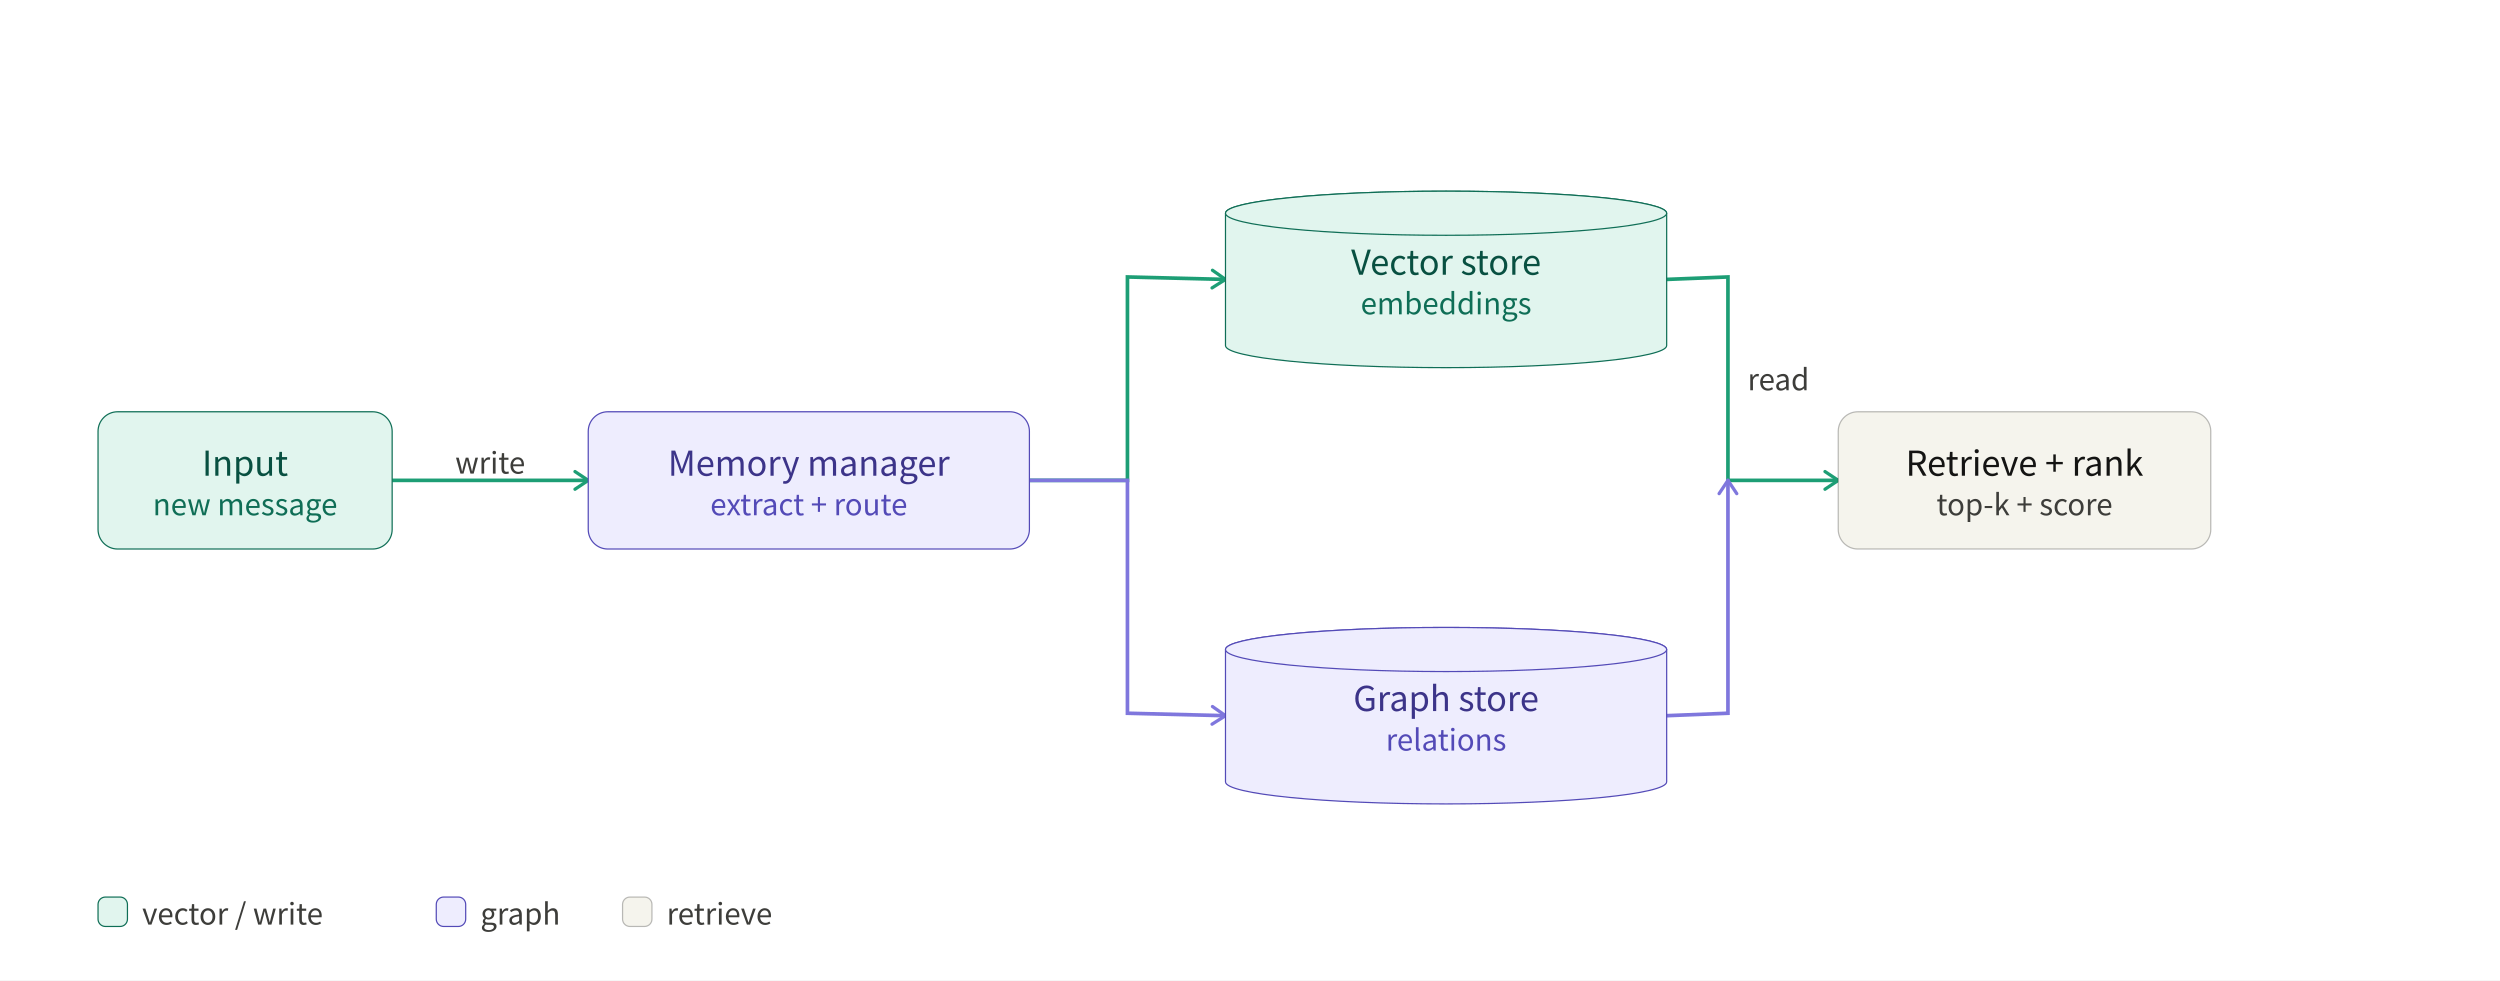
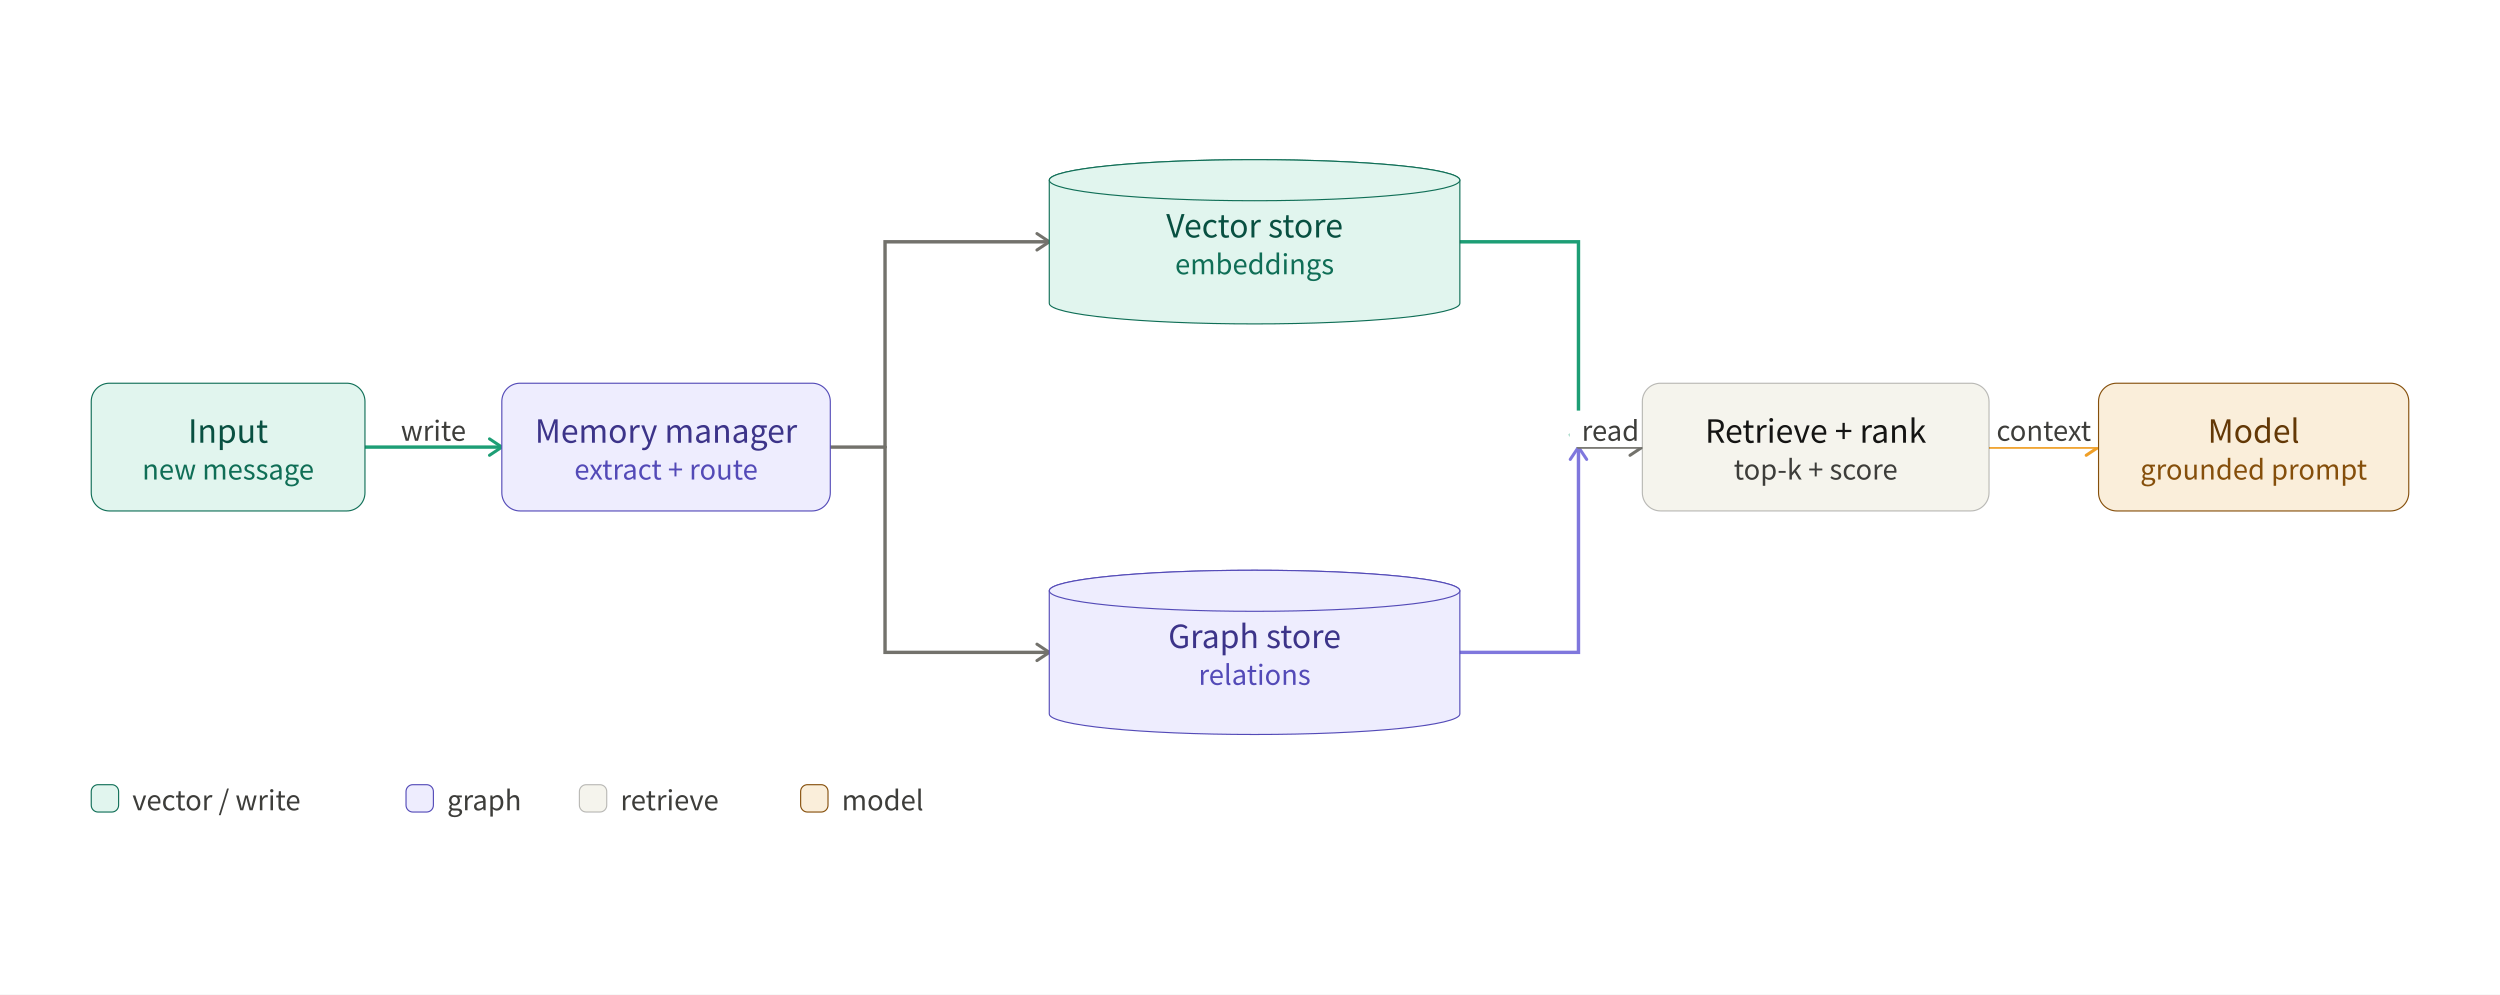
- <svg xmlns="http://www.w3.org/2000/svg" viewBox="0 0 1020 400" width="1020" height="400" role="img">
+ <svg xmlns="http://www.w3.org/2000/svg" viewBox="0 0 1096 436" width="1096" height="436" role="img">
  <style>text { font-family: 'Anthropic Sans', -apple-system, BlinkMacSystemFont, 'Segoe UI', 'PingFang SC', 'Microsoft YaHei', 'Hiragino Sans GB', 'Noto Sans CJK SC', sans-serif; }</style>
  <defs>
    <marker id="arrow" viewBox="0 0 10 10" refX="8" refY="5" markerWidth="6" markerHeight="6" orient="auto-start-reverse">
      <path d="M2 1L8 5L2 9" fill="none" stroke="context-stroke" stroke-width="1.5" stroke-linecap="round" stroke-linejoin="round" />
    </marker>
  </defs>
-   <rect width="1020" height="400" fill="#FFFFFF" />
-   <line x1="160" y1="196" x2="240" y2="196" stroke="#1D9E75" stroke-width="1.5" stroke-linecap="round" marker-end="url(#arrow)" />
-   <path d="M420 196 L460 196 L460 113 L500 114" fill="none" stroke="#1D9E75" stroke-width="1.5" stroke-linecap="round" marker-end="url(#arrow)" />
-   <path d="M420 196 L460 196 L460 291 L500 292" fill="none" stroke="#7F77DD" stroke-width="1.5" stroke-linecap="round" marker-end="url(#arrow)" />
-   <path d="M680 114 L705 113 L705 196 L750 196" fill="none" stroke="#1D9E75" stroke-width="1.5" stroke-linecap="round" marker-end="url(#arrow)" />
-   <path d="M680 292 L705 291 L705 196" fill="none" stroke="#7F77DD" stroke-width="1.5" stroke-linecap="round" marker-end="url(#arrow)" />
+   <rect width="1096" height="436" fill="#FFFFFF" />
+   <line x1="160" y1="196" x2="220" y2="196" stroke="#1D9E75" stroke-width="1.5" stroke-linecap="round" marker-end="url(#arrow)" />
+   <line x1="364" y1="196" x2="388" y2="196" stroke="#73726C" stroke-width="1.5" stroke-linecap="round" />
+   <path d="M388 196 L388 106 L460 106" fill="none" stroke="#73726C" stroke-width="1.5" stroke-linecap="round" marker-end="url(#arrow)" />
+   <path d="M388 196 L388 286 L460 286" fill="none" stroke="#73726C" stroke-width="1.5" stroke-linecap="round" marker-end="url(#arrow)" />
+   <path d="M640 106 L692 106 L692 196" fill="none" stroke="#1D9E75" stroke-width="1.5" stroke-linecap="round" marker-end="url(#arrow)" />
+   <path d="M640 286 L692 286 L692 196" fill="none" stroke="#7F77DD" stroke-width="1.5" stroke-linecap="round" marker-end="url(#arrow)" />
+   <line x1="692" y1="196" x2="720" y2="196" stroke="#73726C" stroke-width="1.5" stroke-linecap="round" marker-end="url(#arrow)" />
+   <line x1="872" y1="196" x2="920" y2="196" stroke="#EF9F27" stroke-width="1.5" stroke-linecap="round" marker-end="url(#arrow)" />
+   <rect x="688" y="180" width="35" height="16" rx="3" fill="#FFFFFF" />
+   <rect x="868" y="180" width="56" height="16" rx="3" fill="#FFFFFF" />
  <rect x="40" y="168" width="120" height="56" rx="8" fill="#E1F5EE" stroke="#0F6E56" stroke-width="0.5" />
-   <rect x="240" y="168" width="180" height="56" rx="8" fill="#EEEDFE" stroke="#534AB7" stroke-width="0.5" />
-   <path d="M 500 87 A 90 9 0 0 1 680 87 L 680 141 A 90 9 0 0 1 500 141 Z" fill="#E1F5EE" stroke="#0F6E56" stroke-width="0.5" />
-   <ellipse cx="590" cy="87" rx="90" ry="9" fill="#E1F5EE" stroke="#0F6E56" stroke-width="0.5" />
-   <path d="M 500 265 A 90 9 0 0 1 680 265 L 680 319 A 90 9 0 0 1 500 319 Z" fill="#EEEDFE" stroke="#534AB7" stroke-width="0.5" />
-   <ellipse cx="590" cy="265" rx="90" ry="9" fill="#EEEDFE" stroke="#534AB7" stroke-width="0.5" />
-   <rect x="750" y="168" width="152" height="56" rx="8" fill="#F5F4ED" stroke="rgba(31,30,29,0.3)" stroke-width="0.5" />
+   <rect x="220" y="168" width="144" height="56" rx="8" fill="#EEEDFE" stroke="#534AB7" stroke-width="0.5" />
+   <path d="M 460 79 A 90 9 0 0 1 640 79 L 640 133 A 90 9 0 0 1 460 133 Z" fill="#E1F5EE" stroke="#0F6E56" stroke-width="0.5" />
+   <ellipse cx="550" cy="79" rx="90" ry="9" fill="#E1F5EE" stroke="#0F6E56" stroke-width="0.5" />
+   <path d="M 460 259 A 90 9 0 0 1 640 259 L 640 313 A 90 9 0 0 1 460 313 Z" fill="#EEEDFE" stroke="#534AB7" stroke-width="0.5" />
+   <ellipse cx="550" cy="259" rx="90" ry="9" fill="#EEEDFE" stroke="#534AB7" stroke-width="0.5" />
+   <rect x="720" y="168" width="152" height="56" rx="8" fill="#F5F4ED" stroke="rgba(31,30,29,0.3)" stroke-width="0.5" />
+   <rect x="920" y="168" width="136" height="56" rx="8" fill="#FAEEDA" stroke="#854F0B" stroke-width="0.5" />
  <text x="100" y="188" text-anchor="middle" dominant-baseline="central" font-size="14" font-weight="500" fill="#085041">Input</text>
  <text x="100" y="205" text-anchor="middle" dominant-baseline="central" font-size="12" fill="#0F6E56">new message</text>
-   <text x="330" y="188" text-anchor="middle" dominant-baseline="central" font-size="14" font-weight="500" fill="#3C3489">Memory manager</text>
-   <text x="330" y="205" text-anchor="middle" dominant-baseline="central" font-size="12" fill="#534AB7">extract + route</text>
-   <text x="590" y="106" text-anchor="middle" dominant-baseline="central" font-size="14" font-weight="500" fill="#085041">Vector store</text>
-   <text x="590" y="123" text-anchor="middle" dominant-baseline="central" font-size="12" fill="#0F6E56">embeddings</text>
-   <text x="590" y="284" text-anchor="middle" dominant-baseline="central" font-size="14" font-weight="500" fill="#3C3489">Graph store</text>
-   <text x="590" y="301" text-anchor="middle" dominant-baseline="central" font-size="12" fill="#534AB7">relations</text>
-   <text x="826" y="188" text-anchor="middle" dominant-baseline="central" font-size="14" font-weight="500" fill="#141413">Retrieve + rank</text>
-   <text x="826" y="205" text-anchor="middle" dominant-baseline="central" font-size="12" fill="#3D3D3A">top-k + score</text>
-   <text x="200" y="188" text-anchor="middle" dominant-baseline="central" font-size="12" fill="#3D3D3A">write</text>
-   <text x="713" y="154" text-anchor="start" dominant-baseline="central" font-size="12" fill="#3D3D3A">read</text>
-   <rect x="40" y="366" width="12" height="12" rx="3" fill="#E1F5EE" stroke="#0F6E56" stroke-width="0.5" />
-   <text x="58" y="372" dominant-baseline="central" font-size="12" fill="#3D3D3A">vector / write</text>
-   <rect x="178" y="366" width="12" height="12" rx="3" fill="#EEEDFE" stroke="#534AB7" stroke-width="0.5" />
-   <text x="196" y="372" dominant-baseline="central" font-size="12" fill="#3D3D3A">graph</text>
-   <rect x="254" y="366" width="12" height="12" rx="3" fill="#F5F4ED" stroke="rgba(31,30,29,0.3)" stroke-width="0.5" />
-   <text x="272" y="372" dominant-baseline="central" font-size="12" fill="#3D3D3A">retrieve</text>
+   <text x="292" y="188" text-anchor="middle" dominant-baseline="central" font-size="14" font-weight="500" fill="#3C3489">Memory manager</text>
+   <text x="292" y="205" text-anchor="middle" dominant-baseline="central" font-size="12" fill="#534AB7">extract + route</text>
+   <text x="550" y="98" text-anchor="middle" dominant-baseline="central" font-size="14" font-weight="500" fill="#085041">Vector store</text>
+   <text x="550" y="115" text-anchor="middle" dominant-baseline="central" font-size="12" fill="#0F6E56">embeddings</text>
+   <text x="550" y="278" text-anchor="middle" dominant-baseline="central" font-size="14" font-weight="500" fill="#3C3489">Graph store</text>
+   <text x="550" y="295" text-anchor="middle" dominant-baseline="central" font-size="12" fill="#534AB7">relations</text>
+   <text x="796" y="188" text-anchor="middle" dominant-baseline="central" font-size="14" font-weight="500" fill="#141413">Retrieve + rank</text>
+   <text x="796" y="205" text-anchor="middle" dominant-baseline="central" font-size="12" fill="#3D3D3A">top-k + score</text>
+   <text x="988" y="188" text-anchor="middle" dominant-baseline="central" font-size="14" font-weight="500" fill="#633806">Model</text>
+   <text x="988" y="205" text-anchor="middle" dominant-baseline="central" font-size="12" fill="#854F0B">grounded prompt</text>
+   <text x="190" y="188" text-anchor="middle" dominant-baseline="central" font-size="12" fill="#3D3D3A">write</text>
+   <text x="706" y="188" text-anchor="middle" dominant-baseline="central" font-size="12" fill="#3D3D3A">read</text>
+   <text x="896" y="188" text-anchor="middle" dominant-baseline="central" font-size="12" fill="#3D3D3A">context</text>
+   <rect x="40" y="344" width="12" height="12" rx="3" fill="#E1F5EE" stroke="#0F6E56" stroke-width="0.5" />
+   <text x="58" y="350" dominant-baseline="central" font-size="12" fill="#3D3D3A">vector / write</text>
+   <rect x="178" y="344" width="12" height="12" rx="3" fill="#EEEDFE" stroke="#534AB7" stroke-width="0.5" />
+   <text x="196" y="350" dominant-baseline="central" font-size="12" fill="#3D3D3A">graph</text>
+   <rect x="254" y="344" width="12" height="12" rx="3" fill="#F5F4ED" stroke="rgba(31,30,29,0.3)" stroke-width="0.5" />
+   <text x="272" y="350" dominant-baseline="central" font-size="12" fill="#3D3D3A">retrieve</text>
+   <rect x="351" y="344" width="12" height="12" rx="3" fill="#FAEEDA" stroke="#854F0B" stroke-width="0.5" />
+   <text x="369" y="350" dominant-baseline="central" font-size="12" fill="#3D3D3A">model</text>
</svg>
